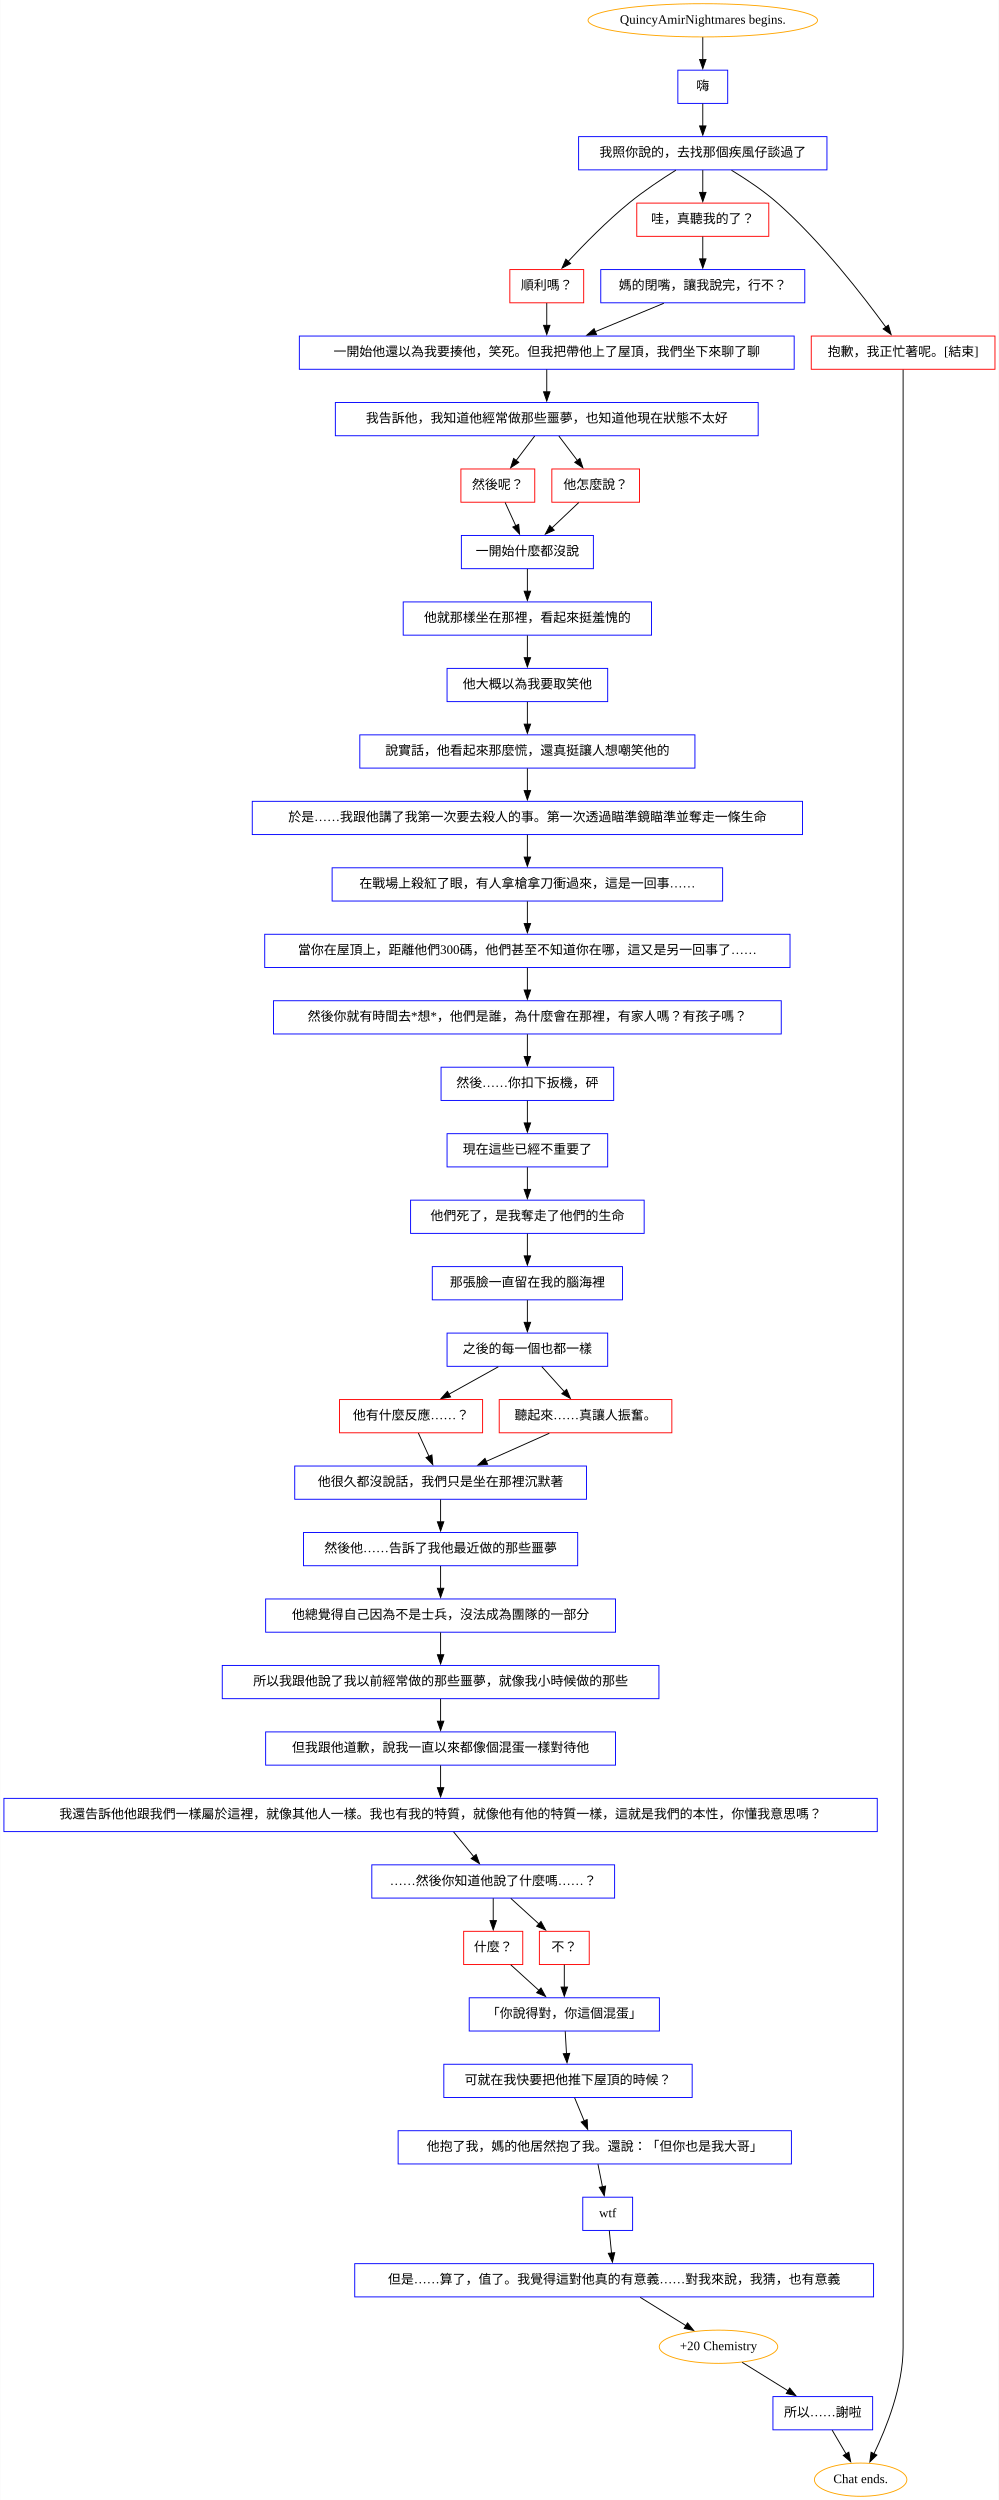
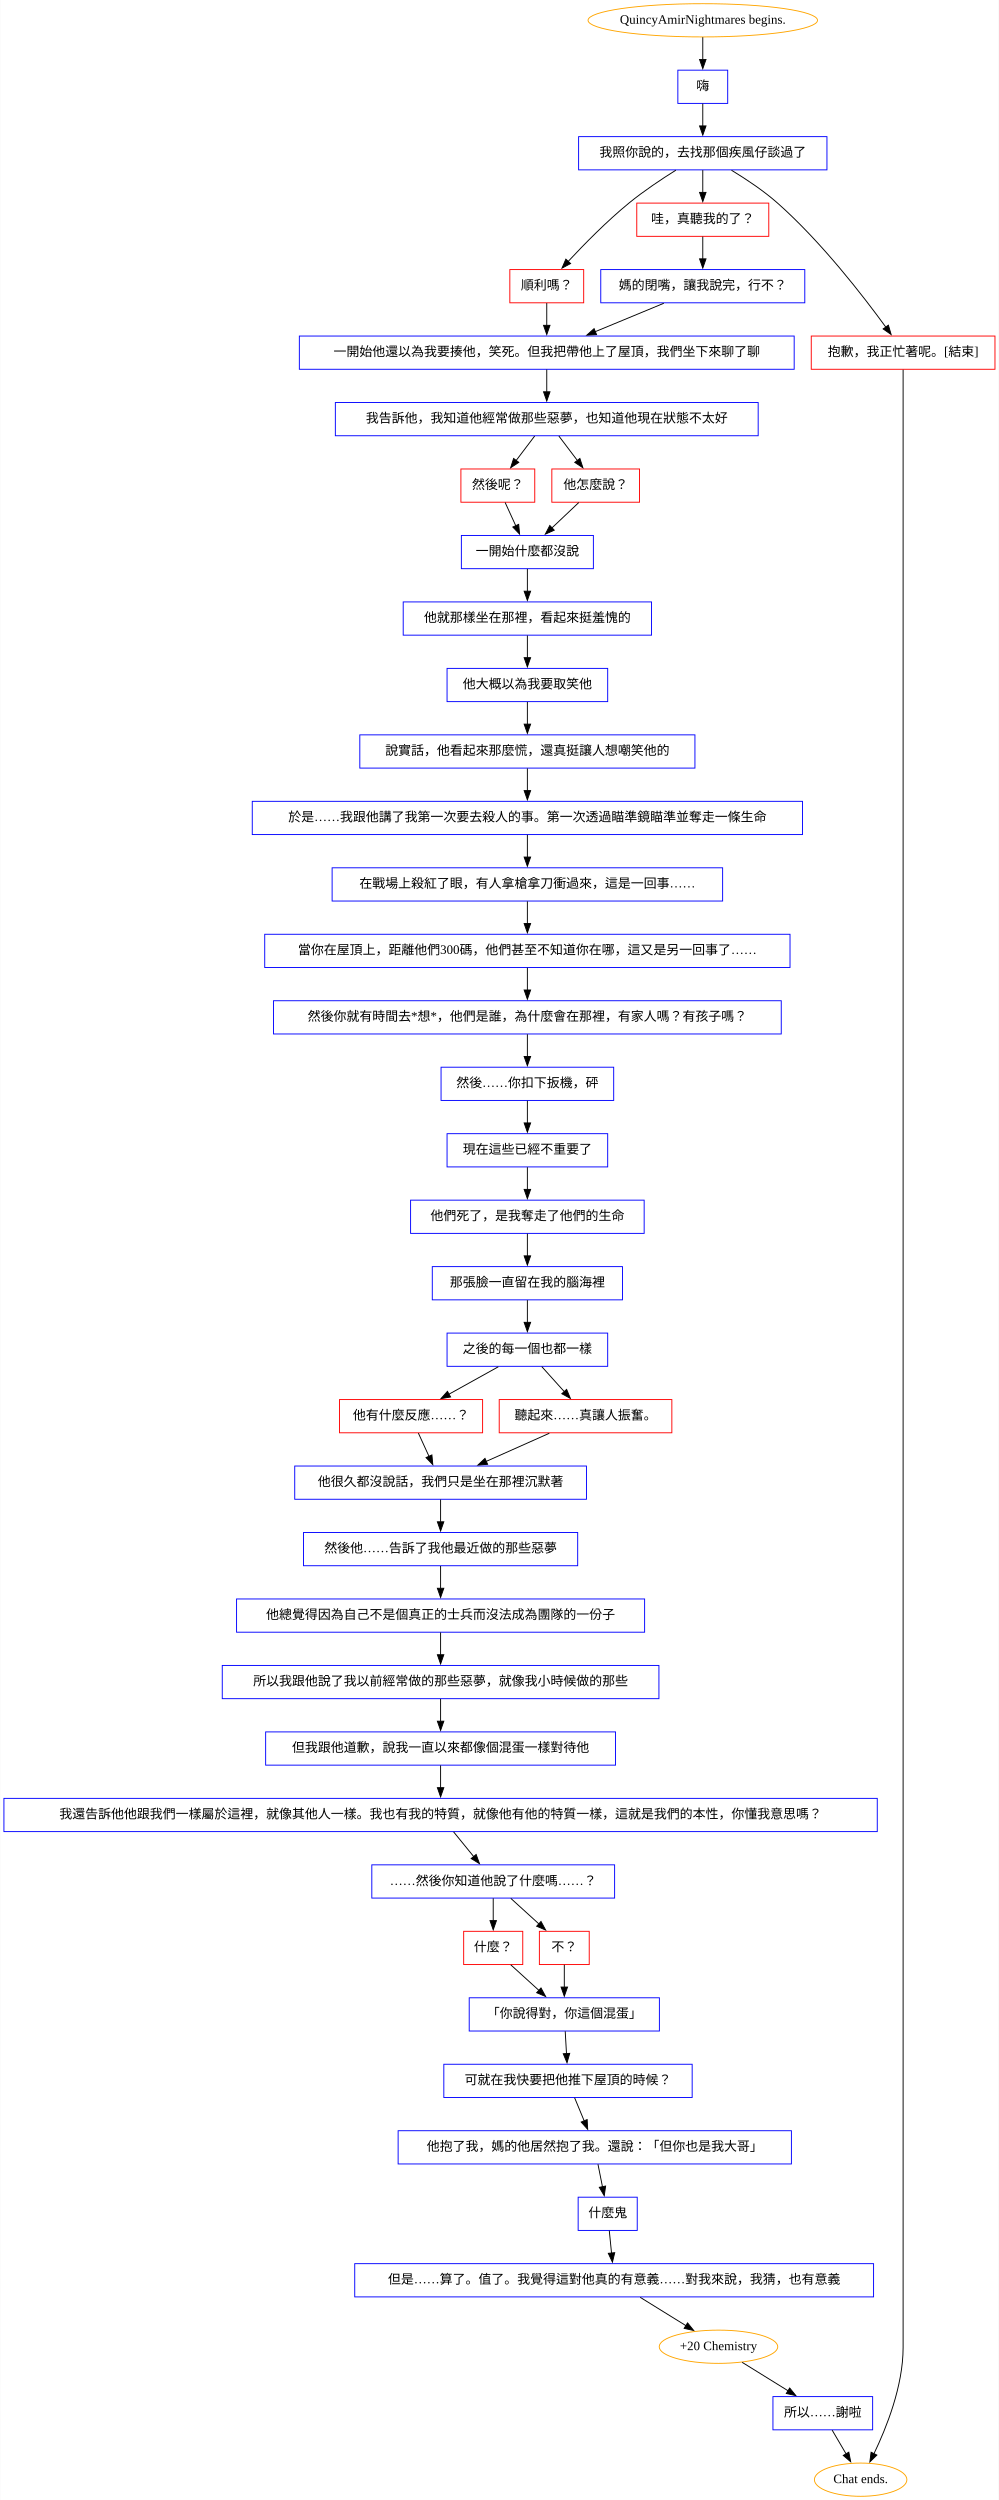
<svg xmlns="http://www.w3.org/2000/svg" width="1082pt" height="2708pt" viewBox="0.00 0.00 1081.50 2708.00">
  <g id="graph0" class="graph" transform="scale(1 1) rotate(0) translate(4 2704)">
    <polygon fill="white" stroke="none" points="-4,4 -4,-2704 1077.5,-2704 1077.5,4 -4,4" />
    <g id="node1" class="node">
      <ellipse fill="none" stroke="orange" cx="757" cy="-2682" rx="124.28" ry="18" />
      <text text-anchor="middle" x="757" y="-2678.3" font-family="Times New Roman,serif" font-size="14.00">QuincyAmirNightmares begins.</text>
    </g>
    <g id="node2" class="node">
      <polygon fill="none" stroke="blue" points="784,-2628 730,-2628 730,-2592 784,-2592 784,-2628" />
      <text text-anchor="middle" x="757" y="-2606.3" font-family="Times New Roman,serif" font-size="14.00">嗨</text>
    </g>
    <g id="edge1" class="edge">
      <path fill="none" stroke="black" d="M757,-2663.7C757,-2656.41 757,-2647.73 757,-2639.54" />
      <polygon fill="black" stroke="black" points="760.5,-2639.62 757,-2629.62 753.5,-2639.62 760.5,-2639.62" />
    </g>
    <g id="node3" class="node">
      <polygon fill="none" stroke="blue" points="891.5,-2556 622.5,-2556 622.5,-2520 891.5,-2520 891.5,-2556" />
      <text text-anchor="middle" x="757" y="-2534.3" font-family="Times New Roman,serif" font-size="14.00">我照你說的，去找那個疾風仔談過了</text>
    </g>
    <g id="edge2" class="edge">
      <path fill="none" stroke="black" d="M757,-2591.7C757,-2584.41 757,-2575.73 757,-2567.54" />
      <polygon fill="black" stroke="black" points="760.5,-2567.62 757,-2557.62 753.5,-2567.62 760.5,-2567.62" />
    </g>
    <g id="node4" class="node">
      <polygon fill="none" stroke="red" points="628,-2412 548,-2412 548,-2376 628,-2376 628,-2412" />
      <text text-anchor="middle" x="588" y="-2390.3" font-family="Times New Roman,serif" font-size="14.00">順利嗎？</text>
    </g>
    <g id="edge3" class="edge">
      <path fill="none" stroke="black" d="M727.88,-2519.69C712.26,-2509.92 693,-2497.07 677,-2484 653.05,-2464.42 628.37,-2439.28 611.09,-2420.71" />
      <polygon fill="black" stroke="black" points="613.84,-2418.54 604.5,-2413.55 608.69,-2423.28 613.84,-2418.54" />
    </g>
    <g id="node5" class="node">
      <polygon fill="none" stroke="red" points="828.5,-2484 685.5,-2484 685.5,-2448 828.5,-2448 828.5,-2484" />
      <text text-anchor="middle" x="757" y="-2462.3" font-family="Times New Roman,serif" font-size="14.00">哇，真聽我的了？</text>
    </g>
    <g id="edge4" class="edge">
      <path fill="none" stroke="black" d="M757,-2519.7C757,-2512.41 757,-2503.73 757,-2495.54" />
      <polygon fill="black" stroke="black" points="760.5,-2495.62 757,-2485.62 753.5,-2495.62 760.5,-2495.62" />
    </g>
    <g id="node6" class="node">
      <polygon fill="none" stroke="red" points="1073.5,-2340 874.5,-2340 874.5,-2304 1073.5,-2304 1073.5,-2340" />
      <text text-anchor="middle" x="974" y="-2318.3" font-family="Times New Roman,serif" font-size="14.00">抱歉，我正忙著呢。[結束]</text>
    </g>
    <g id="edge5" class="edge">
      <path fill="none" stroke="black" d="M788.11,-2519.57C803.84,-2510.05 822.77,-2497.48 838,-2484 885.39,-2442.07 930.81,-2383.32 955.3,-2349.61" />
      <polygon fill="black" stroke="black" points="958.04,-2351.79 961.04,-2341.63 952.36,-2347.7 958.04,-2351.79" />
    </g>
    <g id="node7" class="node">
      <polygon fill="none" stroke="blue" points="856,-2340 320,-2340 320,-2304 856,-2304 856,-2340" />
      <text text-anchor="middle" x="588" y="-2318.3" font-family="Times New Roman,serif" font-size="14.00">一開始他還以為我要揍他，笑死。但我把帶他上了屋頂，我們坐下來聊了聊</text>
    </g>
    <g id="edge6" class="edge">
      <path fill="none" stroke="black" d="M588,-2375.7C588,-2368.41 588,-2359.73 588,-2351.54" />
      <polygon fill="black" stroke="black" points="591.5,-2351.62 588,-2341.62 584.5,-2351.62 591.5,-2351.62" />
    </g>
    <g id="node8" class="node">
      <polygon fill="none" stroke="blue" points="867.5,-2412 646.5,-2412 646.5,-2376 867.5,-2376 867.5,-2412" />
      <text text-anchor="middle" x="757" y="-2390.3" font-family="Times New Roman,serif" font-size="14.00">媽的閉嘴，讓我說完，行不？</text>
    </g>
    <g id="edge7" class="edge">
      <path fill="none" stroke="black" d="M757,-2447.7C757,-2440.41 757,-2431.73 757,-2423.54" />
      <polygon fill="black" stroke="black" points="760.5,-2423.62 757,-2413.62 753.5,-2423.62 760.5,-2423.62" />
    </g>
    <g id="node9" class="node">
      <ellipse fill="none" stroke="orange" cx="928" cy="-18" rx="50.09" ry="18" />
      <text text-anchor="middle" x="928" y="-14.3" font-family="Times New Roman,serif" font-size="14.00">Chat ends.</text>
    </g>
    <g id="edge8" class="edge">
      <path fill="none" stroke="black" d="M974,-2303.51C974,-2276.71 974,-2223.87 974,-2179 974,-2179 974,-2179 974,-161 974,-119.36 955.88,-74.06 942.39,-46.09" />
      <polygon fill="black" stroke="black" points="945.58,-44.65 937.98,-37.27 939.32,-47.78 945.58,-44.65" />
    </g>
    <g id="node10" class="node">
      <polygon fill="none" stroke="blue" points="817,-2268 359,-2268 359,-2232 817,-2232 817,-2268" />
-       <text text-anchor="middle" x="588" y="-2246.3" font-family="Times New Roman,serif" font-size="14.00">我告訴他，我知道他經常做那些噩夢，也知道他現在狀態不太好</text>
+       <text text-anchor="middle" x="588" y="-2246.3" font-family="Times New Roman,serif" font-size="14.00">我告訴他，我知道他經常做那些惡夢，也知道他現在狀態不太好</text>
    </g>
    <g id="edge9" class="edge">
      <path fill="none" stroke="black" d="M588,-2303.7C588,-2296.41 588,-2287.73 588,-2279.54" />
      <polygon fill="black" stroke="black" points="591.5,-2279.62 588,-2269.62 584.5,-2279.62 591.5,-2279.62" />
    </g>
    <g id="edge10" class="edge">
      <path fill="none" stroke="black" d="M714.79,-2375.52C692.22,-2366.17 664.23,-2354.57 640.29,-2344.66" />
      <polygon fill="black" stroke="black" points="641.94,-2341.55 631.36,-2340.96 639.26,-2348.02 641.94,-2341.55" />
    </g>
    <g id="node11" class="node">
      <polygon fill="none" stroke="red" points="575,-2196 495,-2196 495,-2160 575,-2160 575,-2196" />
      <text text-anchor="middle" x="535" y="-2174.3" font-family="Times New Roman,serif" font-size="14.00">然後呢？</text>
    </g>
    <g id="edge11" class="edge">
      <path fill="none" stroke="black" d="M574.9,-2231.7C568.87,-2223.73 561.58,-2214.1 554.89,-2205.26" />
      <polygon fill="black" stroke="black" points="557.69,-2203.17 548.86,-2197.31 552.11,-2207.4 557.69,-2203.17" />
    </g>
    <g id="node12" class="node">
      <polygon fill="none" stroke="red" points="688.5,-2196 593.5,-2196 593.5,-2160 688.5,-2160 688.5,-2196" />
      <text text-anchor="middle" x="641" y="-2174.3" font-family="Times New Roman,serif" font-size="14.00">他怎麼說？</text>
    </g>
    <g id="edge12" class="edge">
      <path fill="none" stroke="black" d="M601.1,-2231.7C607.13,-2223.73 614.42,-2214.1 621.11,-2205.26" />
      <polygon fill="black" stroke="black" points="623.89,-2207.4 627.14,-2197.31 618.31,-2203.17 623.89,-2207.4" />
    </g>
    <g id="node13" class="node">
      <polygon fill="none" stroke="blue" points="638.5,-2124 495.5,-2124 495.5,-2088 638.5,-2088 638.5,-2124" />
      <text text-anchor="middle" x="567" y="-2102.3" font-family="Times New Roman,serif" font-size="14.00">一開始什麼都沒說</text>
    </g>
    <g id="edge13" class="edge">
      <path fill="none" stroke="black" d="M542.91,-2159.7C546.4,-2152.07 550.58,-2142.92 554.48,-2134.4" />
      <polygon fill="black" stroke="black" points="557.58,-2136.03 558.55,-2125.48 551.21,-2133.12 557.58,-2136.03" />
    </g>
    <g id="edge14" class="edge">
      <path fill="none" stroke="black" d="M622.71,-2159.7C613.9,-2151.37 603.18,-2141.22 593.5,-2132.07" />
      <polygon fill="black" stroke="black" points="596.11,-2129.72 586.44,-2125.39 591.3,-2134.8 596.11,-2129.72" />
    </g>
    <g id="node14" class="node">
      <polygon fill="none" stroke="blue" points="701.5,-2052 432.5,-2052 432.5,-2016 701.5,-2016 701.5,-2052" />
      <text text-anchor="middle" x="567" y="-2030.3" font-family="Times New Roman,serif" font-size="14.00">他就那樣坐在那裡，看起來挺羞愧的</text>
    </g>
    <g id="edge15" class="edge">
      <path fill="none" stroke="black" d="M567,-2087.7C567,-2080.41 567,-2071.73 567,-2063.54" />
      <polygon fill="black" stroke="black" points="570.5,-2063.62 567,-2053.62 563.5,-2063.62 570.5,-2063.62" />
    </g>
    <g id="node15" class="node">
      <polygon fill="none" stroke="blue" points="654,-1980 480,-1980 480,-1944 654,-1944 654,-1980" />
      <text text-anchor="middle" x="567" y="-1958.3" font-family="Times New Roman,serif" font-size="14.00">他大概以為我要取笑他</text>
    </g>
    <g id="edge16" class="edge">
      <path fill="none" stroke="black" d="M567,-2015.7C567,-2008.41 567,-1999.73 567,-1991.54" />
      <polygon fill="black" stroke="black" points="570.5,-1991.62 567,-1981.62 563.5,-1991.62 570.5,-1991.62" />
    </g>
    <g id="node16" class="node">
      <polygon fill="none" stroke="blue" points="748.5,-1908 385.5,-1908 385.5,-1872 748.5,-1872 748.5,-1908" />
      <text text-anchor="middle" x="567" y="-1886.3" font-family="Times New Roman,serif" font-size="14.00">說實話，他看起來那麼慌，還真挺讓人想嘲笑他的</text>
    </g>
    <g id="edge17" class="edge">
      <path fill="none" stroke="black" d="M567,-1943.7C567,-1936.41 567,-1927.73 567,-1919.54" />
      <polygon fill="black" stroke="black" points="570.5,-1919.62 567,-1909.62 563.5,-1919.62 570.5,-1919.62" />
    </g>
    <g id="node17" class="node">
      <polygon fill="none" stroke="blue" points="865,-1836 269,-1836 269,-1800 865,-1800 865,-1836" />
      <text text-anchor="middle" x="567" y="-1814.3" font-family="Times New Roman,serif" font-size="14.00">於是……我跟他講了我第一次要去殺人的事。第一次透過瞄準鏡瞄準並奪走一條生命</text>
    </g>
    <g id="edge18" class="edge">
      <path fill="none" stroke="black" d="M567,-1871.7C567,-1864.41 567,-1855.73 567,-1847.54" />
      <polygon fill="black" stroke="black" points="570.5,-1847.62 567,-1837.62 563.5,-1847.62 570.5,-1847.62" />
    </g>
    <g id="node18" class="node">
      <polygon fill="none" stroke="blue" points="778.5,-1764 355.5,-1764 355.5,-1728 778.5,-1728 778.5,-1764" />
      <text text-anchor="middle" x="567" y="-1742.3" font-family="Times New Roman,serif" font-size="14.00">在戰場上殺紅了眼，有人拿槍拿刀衝過來，這是一回事……</text>
    </g>
    <g id="edge19" class="edge">
      <path fill="none" stroke="black" d="M567,-1799.7C567,-1792.41 567,-1783.73 567,-1775.54" />
      <polygon fill="black" stroke="black" points="570.5,-1775.62 567,-1765.62 563.5,-1775.62 570.5,-1775.62" />
    </g>
    <g id="node19" class="node">
      <polygon fill="none" stroke="blue" points="851.5,-1692 282.5,-1692 282.5,-1656 851.5,-1656 851.5,-1692" />
      <text text-anchor="middle" x="567" y="-1670.3" font-family="Times New Roman,serif" font-size="14.00">當你在屋頂上，距離他們300碼，他們甚至不知道你在哪，這又是另一回事了……</text>
    </g>
    <g id="edge20" class="edge">
      <path fill="none" stroke="black" d="M567,-1727.7C567,-1720.41 567,-1711.73 567,-1703.54" />
      <polygon fill="black" stroke="black" points="570.5,-1703.62 567,-1693.62 563.5,-1703.62 570.5,-1703.62" />
    </g>
    <g id="node20" class="node">
      <polygon fill="none" stroke="blue" points="842,-1620 292,-1620 292,-1584 842,-1584 842,-1620" />
      <text text-anchor="middle" x="567" y="-1598.3" font-family="Times New Roman,serif" font-size="14.00">然後你就有時間去*想*，他們是誰，為什麼會在那裡，有家人嗎？有孩子嗎？</text>
    </g>
    <g id="edge21" class="edge">
      <path fill="none" stroke="black" d="M567,-1655.7C567,-1648.41 567,-1639.73 567,-1631.54" />
      <polygon fill="black" stroke="black" points="570.5,-1631.62 567,-1621.62 563.5,-1631.62 570.5,-1631.62" />
    </g>
    <g id="node21" class="node">
      <polygon fill="none" stroke="blue" points="660.5,-1548 473.5,-1548 473.5,-1512 660.5,-1512 660.5,-1548" />
      <text text-anchor="middle" x="567" y="-1526.3" font-family="Times New Roman,serif" font-size="14.00">然後……你扣下扳機，砰</text>
    </g>
    <g id="edge22" class="edge">
      <path fill="none" stroke="black" d="M567,-1583.7C567,-1576.41 567,-1567.73 567,-1559.54" />
      <polygon fill="black" stroke="black" points="570.5,-1559.62 567,-1549.62 563.5,-1559.62 570.5,-1559.62" />
    </g>
    <g id="node22" class="node">
      <polygon fill="none" stroke="blue" points="654,-1476 480,-1476 480,-1440 654,-1440 654,-1476" />
      <text text-anchor="middle" x="567" y="-1454.3" font-family="Times New Roman,serif" font-size="14.00">現在這些已經不重要了</text>
    </g>
    <g id="edge23" class="edge">
      <path fill="none" stroke="black" d="M567,-1511.7C567,-1504.41 567,-1495.73 567,-1487.54" />
      <polygon fill="black" stroke="black" points="570.5,-1487.62 567,-1477.62 563.5,-1487.62 570.5,-1487.62" />
    </g>
    <g id="node23" class="node">
      <polygon fill="none" stroke="blue" points="693.5,-1404 440.5,-1404 440.5,-1368 693.5,-1368 693.5,-1404" />
      <text text-anchor="middle" x="567" y="-1382.3" font-family="Times New Roman,serif" font-size="14.00">他們死了，是我奪走了他們的生命</text>
    </g>
    <g id="edge24" class="edge">
      <path fill="none" stroke="black" d="M567,-1439.7C567,-1432.41 567,-1423.73 567,-1415.54" />
      <polygon fill="black" stroke="black" points="570.5,-1415.62 567,-1405.62 563.5,-1415.62 570.5,-1415.62" />
    </g>
    <g id="node24" class="node">
      <polygon fill="none" stroke="blue" points="670,-1332 464,-1332 464,-1296 670,-1296 670,-1332" />
      <text text-anchor="middle" x="567" y="-1310.3" font-family="Times New Roman,serif" font-size="14.00">那張臉一直留在我的腦海裡</text>
    </g>
    <g id="edge25" class="edge">
      <path fill="none" stroke="black" d="M567,-1367.7C567,-1360.41 567,-1351.73 567,-1343.54" />
      <polygon fill="black" stroke="black" points="570.5,-1343.62 567,-1333.62 563.5,-1343.62 570.5,-1343.62" />
    </g>
    <g id="node25" class="node">
      <polygon fill="none" stroke="blue" points="654,-1260 480,-1260 480,-1224 654,-1224 654,-1260" />
      <text text-anchor="middle" x="567" y="-1238.3" font-family="Times New Roman,serif" font-size="14.00">之後的每一個也都一樣</text>
    </g>
    <g id="edge26" class="edge">
      <path fill="none" stroke="black" d="M567,-1295.7C567,-1288.41 567,-1279.73 567,-1271.54" />
      <polygon fill="black" stroke="black" points="570.5,-1271.62 567,-1261.62 563.5,-1271.62 570.5,-1271.62" />
    </g>
    <g id="node26" class="node">
      <polygon fill="none" stroke="red" points="518.5,-1188 363.5,-1188 363.5,-1152 518.5,-1152 518.5,-1188" />
      <text text-anchor="middle" x="441" y="-1166.3" font-family="Times New Roman,serif" font-size="14.00">他有什麼反應……？</text>
    </g>
    <g id="edge27" class="edge">
      <path fill="none" stroke="black" d="M535.53,-1223.52C519.32,-1214.51 499.36,-1203.42 481.97,-1193.76" />
      <polygon fill="black" stroke="black" points="483.83,-1190.79 473.39,-1189 480.43,-1196.91 483.83,-1190.79" />
    </g>
    <g id="node27" class="node">
      <polygon fill="none" stroke="red" points="723.5,-1188 536.5,-1188 536.5,-1152 723.5,-1152 723.5,-1188" />
      <text text-anchor="middle" x="630" y="-1166.3" font-family="Times New Roman,serif" font-size="14.00">聽起來……真讓人振奮。</text>
    </g>
    <g id="edge28" class="edge">
      <path fill="none" stroke="black" d="M582.57,-1223.7C589.97,-1215.47 598.97,-1205.48 607.12,-1196.42" />
      <polygon fill="black" stroke="black" points="609.51,-1199 613.59,-1189.23 604.3,-1194.32 609.51,-1199" />
    </g>
    <g id="node28" class="node">
      <polygon fill="none" stroke="blue" points="631,-1116 315,-1116 315,-1080 631,-1080 631,-1116" />
      <text text-anchor="middle" x="473" y="-1094.3" font-family="Times New Roman,serif" font-size="14.00">他很久都沒說話，我們只是坐在那裡沉默著</text>
    </g>
    <g id="edge29" class="edge">
      <path fill="none" stroke="black" d="M448.91,-1151.7C452.4,-1144.07 456.58,-1134.92 460.48,-1126.4" />
      <polygon fill="black" stroke="black" points="463.58,-1128.03 464.55,-1117.48 457.21,-1125.12 463.58,-1128.03" />
    </g>
    <g id="edge30" class="edge">
      <path fill="none" stroke="black" d="M590.79,-1151.52C570.1,-1142.29 544.52,-1130.89 522.48,-1121.06" />
      <polygon fill="black" stroke="black" points="523.93,-1117.87 513.37,-1117 521.08,-1124.27 523.93,-1117.87" />
    </g>
    <g id="node29" class="node">
      <polygon fill="none" stroke="blue" points="621.5,-1044 324.5,-1044 324.5,-1008 621.5,-1008 621.5,-1044" />
-       <text text-anchor="middle" x="473" y="-1022.3" font-family="Times New Roman,serif" font-size="14.00">然後他……告訴了我他最近做的那些噩夢</text>
+       <text text-anchor="middle" x="473" y="-1022.3" font-family="Times New Roman,serif" font-size="14.00">然後他……告訴了我他最近做的那些惡夢</text>
    </g>
    <g id="edge31" class="edge">
      <path fill="none" stroke="black" d="M473,-1079.7C473,-1072.41 473,-1063.73 473,-1055.54" />
      <polygon fill="black" stroke="black" points="476.5,-1055.62 473,-1045.62 469.5,-1055.62 476.5,-1055.62" />
    </g>
    <g id="node30" class="node">
-       <polygon fill="none" stroke="blue" points="662.5,-972 283.5,-972 283.5,-936 662.5,-936 662.5,-972" />
-       <text text-anchor="middle" x="473" y="-950.3" font-family="Times New Roman,serif" font-size="14.00">他總覺得自己因為不是士兵，沒法成為團隊的一部分</text>
+       <polygon fill="none" stroke="blue" points="694,-972 252,-972 252,-936 694,-936 694,-972" />
+       <text text-anchor="middle" x="473" y="-950.3" font-family="Times New Roman,serif" font-size="14.00">他總覺得因為自己不是個真正的士兵而沒法成為團隊的一份子</text>
    </g>
    <g id="edge32" class="edge">
      <path fill="none" stroke="black" d="M473,-1007.7C473,-1000.41 473,-991.73 473,-983.54" />
      <polygon fill="black" stroke="black" points="476.5,-983.62 473,-973.62 469.5,-983.62 476.5,-983.62" />
    </g>
    <g id="node31" class="node">
      <polygon fill="none" stroke="blue" points="709.5,-900 236.5,-900 236.5,-864 709.5,-864 709.5,-900" />
-       <text text-anchor="middle" x="473" y="-878.3" font-family="Times New Roman,serif" font-size="14.00">所以我跟他說了我以前經常做的那些噩夢，就像我小時候做的那些</text>
+       <text text-anchor="middle" x="473" y="-878.3" font-family="Times New Roman,serif" font-size="14.00">所以我跟他說了我以前經常做的那些惡夢，就像我小時候做的那些</text>
    </g>
    <g id="edge33" class="edge">
      <path fill="none" stroke="black" d="M473,-935.7C473,-928.41 473,-919.73 473,-911.54" />
      <polygon fill="black" stroke="black" points="476.5,-911.62 473,-901.62 469.5,-911.62 476.5,-911.62" />
    </g>
    <g id="node32" class="node">
      <polygon fill="none" stroke="blue" points="662.5,-828 283.5,-828 283.5,-792 662.5,-792 662.5,-828" />
      <text text-anchor="middle" x="473" y="-806.3" font-family="Times New Roman,serif" font-size="14.00">但我跟他道歉，說我一直以來都像個混蛋一樣對待他</text>
    </g>
    <g id="edge34" class="edge">
      <path fill="none" stroke="black" d="M473,-863.7C473,-856.41 473,-847.73 473,-839.54" />
      <polygon fill="black" stroke="black" points="476.5,-839.62 473,-829.62 469.5,-839.62 476.5,-839.62" />
    </g>
    <g id="node33" class="node">
      <polygon fill="none" stroke="blue" points="946,-756 0,-756 0,-720 946,-720 946,-756" />
      <text text-anchor="middle" x="473" y="-734.3" font-family="Times New Roman,serif" font-size="14.00">我還告訴他他跟我們一樣屬於這裡，就像其他人一樣。我也有我的特質，就像他有他的特質一樣，這就是我們的本性，你懂我意思嗎？</text>
    </g>
    <g id="edge35" class="edge">
      <path fill="none" stroke="black" d="M473,-791.7C473,-784.41 473,-775.73 473,-767.54" />
      <polygon fill="black" stroke="black" points="476.5,-767.62 473,-757.62 469.5,-767.62 476.5,-767.62" />
    </g>
    <g id="node34" class="node">
      <polygon fill="none" stroke="blue" points="661.5,-684 398.5,-684 398.5,-648 661.5,-648 661.5,-684" />
      <text text-anchor="middle" x="530" y="-662.3" font-family="Times New Roman,serif" font-size="14.00">……然後你知道他說了什麼嗎……？</text>
    </g>
    <g id="edge36" class="edge">
      <path fill="none" stroke="black" d="M487.09,-719.7C493.65,-711.64 501.59,-701.89 508.84,-692.98" />
      <polygon fill="black" stroke="black" points="511.52,-695.24 515.12,-685.28 506.09,-690.82 511.52,-695.24" />
    </g>
    <g id="node35" class="node">
      <polygon fill="none" stroke="red" points="562,-612 498,-612 498,-576 562,-576 562,-612" />
      <text text-anchor="middle" x="530" y="-590.3" font-family="Times New Roman,serif" font-size="14.00">什麼？</text>
    </g>
    <g id="edge37" class="edge">
      <path fill="none" stroke="black" d="M530,-647.7C530,-640.41 530,-631.73 530,-623.54" />
      <polygon fill="black" stroke="black" points="533.5,-623.62 530,-613.62 526.5,-623.62 533.5,-623.62" />
    </g>
    <g id="node36" class="node">
      <polygon fill="none" stroke="red" points="634,-612 580,-612 580,-576 634,-576 634,-612" />
      <text text-anchor="middle" x="607" y="-590.3" font-family="Times New Roman,serif" font-size="14.00">不？</text>
    </g>
    <g id="edge38" class="edge">
      <path fill="none" stroke="black" d="M549.03,-647.7C558.2,-639.37 569.35,-629.22 579.43,-620.07" />
      <polygon fill="black" stroke="black" points="581.75,-622.68 586.8,-613.37 577.04,-617.5 581.75,-622.68" />
    </g>
    <g id="node37" class="node">
      <polygon fill="none" stroke="blue" points="710,-540 504,-540 504,-504 710,-504 710,-540" />
      <text text-anchor="middle" x="607" y="-518.3" font-family="Times New Roman,serif" font-size="14.00">「你說得對，你這個混蛋」</text>
    </g>
    <g id="edge39" class="edge">
      <path fill="none" stroke="black" d="M549.03,-575.7C558.2,-567.37 569.35,-557.22 579.43,-548.07" />
      <polygon fill="black" stroke="black" points="581.75,-550.68 586.8,-541.37 577.04,-545.5 581.75,-550.68" />
    </g>
    <g id="edge40" class="edge">
      <path fill="none" stroke="black" d="M607,-575.7C607,-568.41 607,-559.73 607,-551.54" />
      <polygon fill="black" stroke="black" points="610.5,-551.62 607,-541.62 603.5,-551.62 610.5,-551.62" />
    </g>
    <g id="node38" class="node">
      <polygon fill="none" stroke="blue" points="745.5,-468 476.5,-468 476.5,-432 745.5,-432 745.5,-468" />
      <text text-anchor="middle" x="611" y="-446.3" font-family="Times New Roman,serif" font-size="14.00">可就在我快要把他推下屋頂的時候？</text>
    </g>
    <g id="edge41" class="edge">
      <path fill="none" stroke="black" d="M607.99,-503.7C608.41,-496.41 608.9,-487.73 609.37,-479.54" />
      <polygon fill="black" stroke="black" points="612.86,-479.8 609.94,-469.62 605.87,-479.4 612.86,-479.8" />
    </g>
    <g id="node39" class="node">
      <polygon fill="none" stroke="blue" points="853,-396 427,-396 427,-360 853,-360 853,-396" />
      <text text-anchor="middle" x="640" y="-374.3" font-family="Times New Roman,serif" font-size="14.00">他抱了我，媽的他居然抱了我。還說：「但你也是我大哥」</text>
    </g>
    <g id="edge42" class="edge">
      <path fill="none" stroke="black" d="M618.17,-431.7C621.29,-424.15 625.04,-415.12 628.53,-406.68" />
      <polygon fill="black" stroke="black" points="631.74,-408.08 632.33,-397.5 625.27,-405.4 631.74,-408.08" />
    </g>
    <g id="node40" class="node">
-       <polygon fill="none" stroke="blue" points="681,-324 627,-324 627,-288 681,-288 681,-324" />
-       <text text-anchor="middle" x="654" y="-302.3" font-family="Times New Roman,serif" font-size="14.00">wtf</text>
+       <polygon fill="none" stroke="blue" points="686,-324 622,-324 622,-288 686,-288 686,-324" />
+       <text text-anchor="middle" x="654" y="-302.3" font-family="Times New Roman,serif" font-size="14.00">什麼鬼</text>
    </g>
    <g id="edge43" class="edge">
      <path fill="none" stroke="black" d="M643.46,-359.7C644.94,-352.32 646.7,-343.52 648.35,-335.25" />
      <polygon fill="black" stroke="black" points="651.75,-336.08 650.28,-325.59 644.89,-334.71 651.75,-336.08" />
    </g>
    <g id="node41" class="node">
      <polygon fill="none" stroke="blue" points="942,-252 380,-252 380,-216 942,-216 942,-252" />
-       <text text-anchor="middle" x="661" y="-230.3" font-family="Times New Roman,serif" font-size="14.00">但是……算了，值了。我覺得這對他真的有意義……對我來說，我猜，也有意義</text>
+       <text text-anchor="middle" x="661" y="-230.3" font-family="Times New Roman,serif" font-size="14.00">但是……算了。值了。我覺得這對他真的有意義……對我來說，我猜，也有意義</text>
    </g>
    <g id="edge44" class="edge">
      <path fill="none" stroke="black" d="M655.73,-287.7C656.46,-280.41 657.33,-271.73 658.15,-263.54" />
      <polygon fill="black" stroke="black" points="661.63,-263.91 659.14,-253.61 654.66,-263.21 661.63,-263.91" />
    </g>
    <g id="node42" class="node">
      <ellipse fill="none" stroke="orange" cx="774" cy="-162" rx="64.19" ry="18" />
      <text text-anchor="middle" x="774" y="-158.3" font-family="Times New Roman,serif" font-size="14.00">+20 Chemistry</text>
    </g>
    <g id="edge45" class="edge">
      <path fill="none" stroke="black" d="M689.22,-215.52C704.27,-206.19 722.93,-194.64 738.91,-184.74" />
      <polygon fill="black" stroke="black" points="740.51,-187.87 747.16,-179.62 736.82,-181.92 740.51,-187.87" />
    </g>
    <g id="node43" class="node">
      <polygon fill="none" stroke="blue" points="941,-108 833,-108 833,-72 941,-72 941,-108" />
      <text text-anchor="middle" x="887" y="-86.3" font-family="Times New Roman,serif" font-size="14.00">所以……謝啦</text>
    </g>
    <g id="edge46" class="edge">
      <path fill="none" stroke="black" d="M799.64,-145.12C814.45,-135.94 833.33,-124.25 849.75,-114.07" />
      <polygon fill="black" stroke="black" points="851.14,-117.33 857.8,-109.09 847.45,-111.38 851.14,-117.33" />
    </g>
    <g id="edge47" class="edge">
      <path fill="none" stroke="black" d="M897.13,-71.7C901.7,-63.9 907.2,-54.51 912.29,-45.83" />
      <polygon fill="black" stroke="black" points="915.18,-47.81 917.22,-37.41 909.14,-44.27 915.18,-47.81" />
    </g>
  </g>
</svg>
